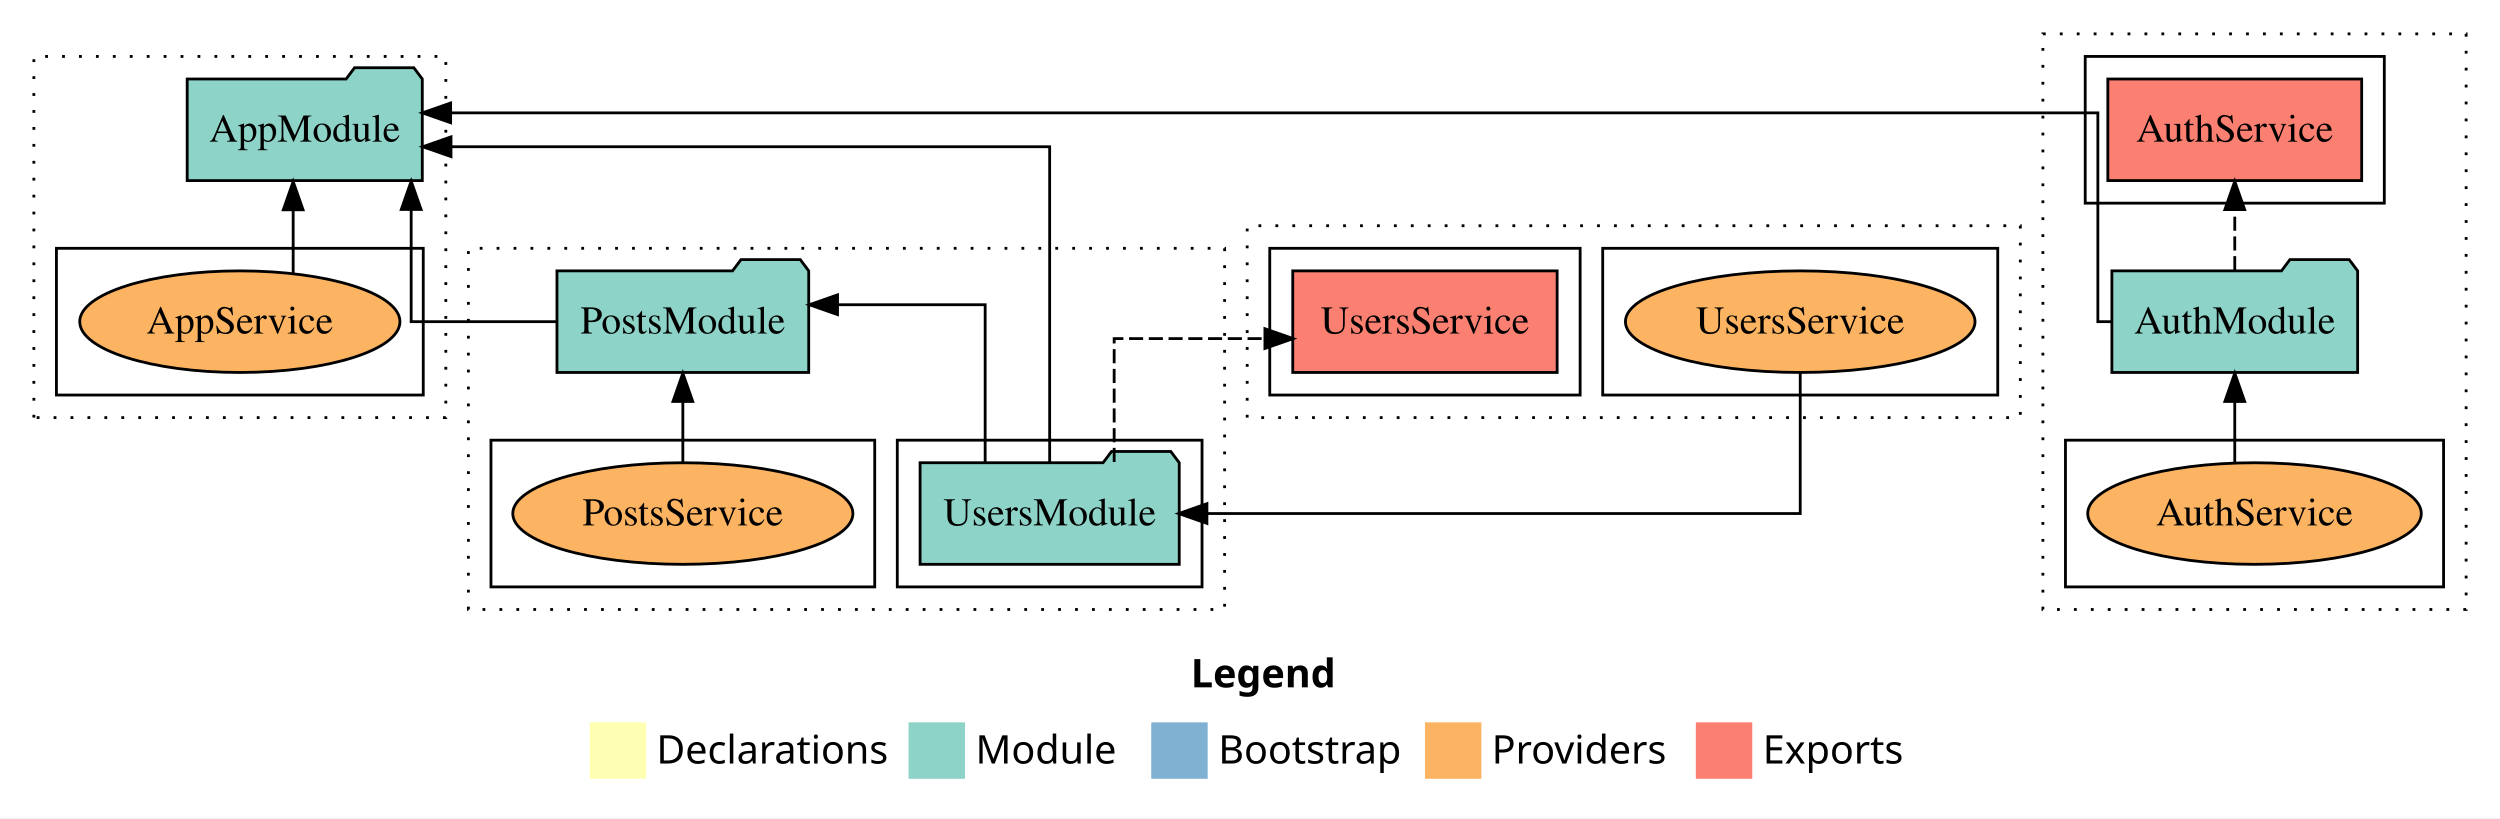
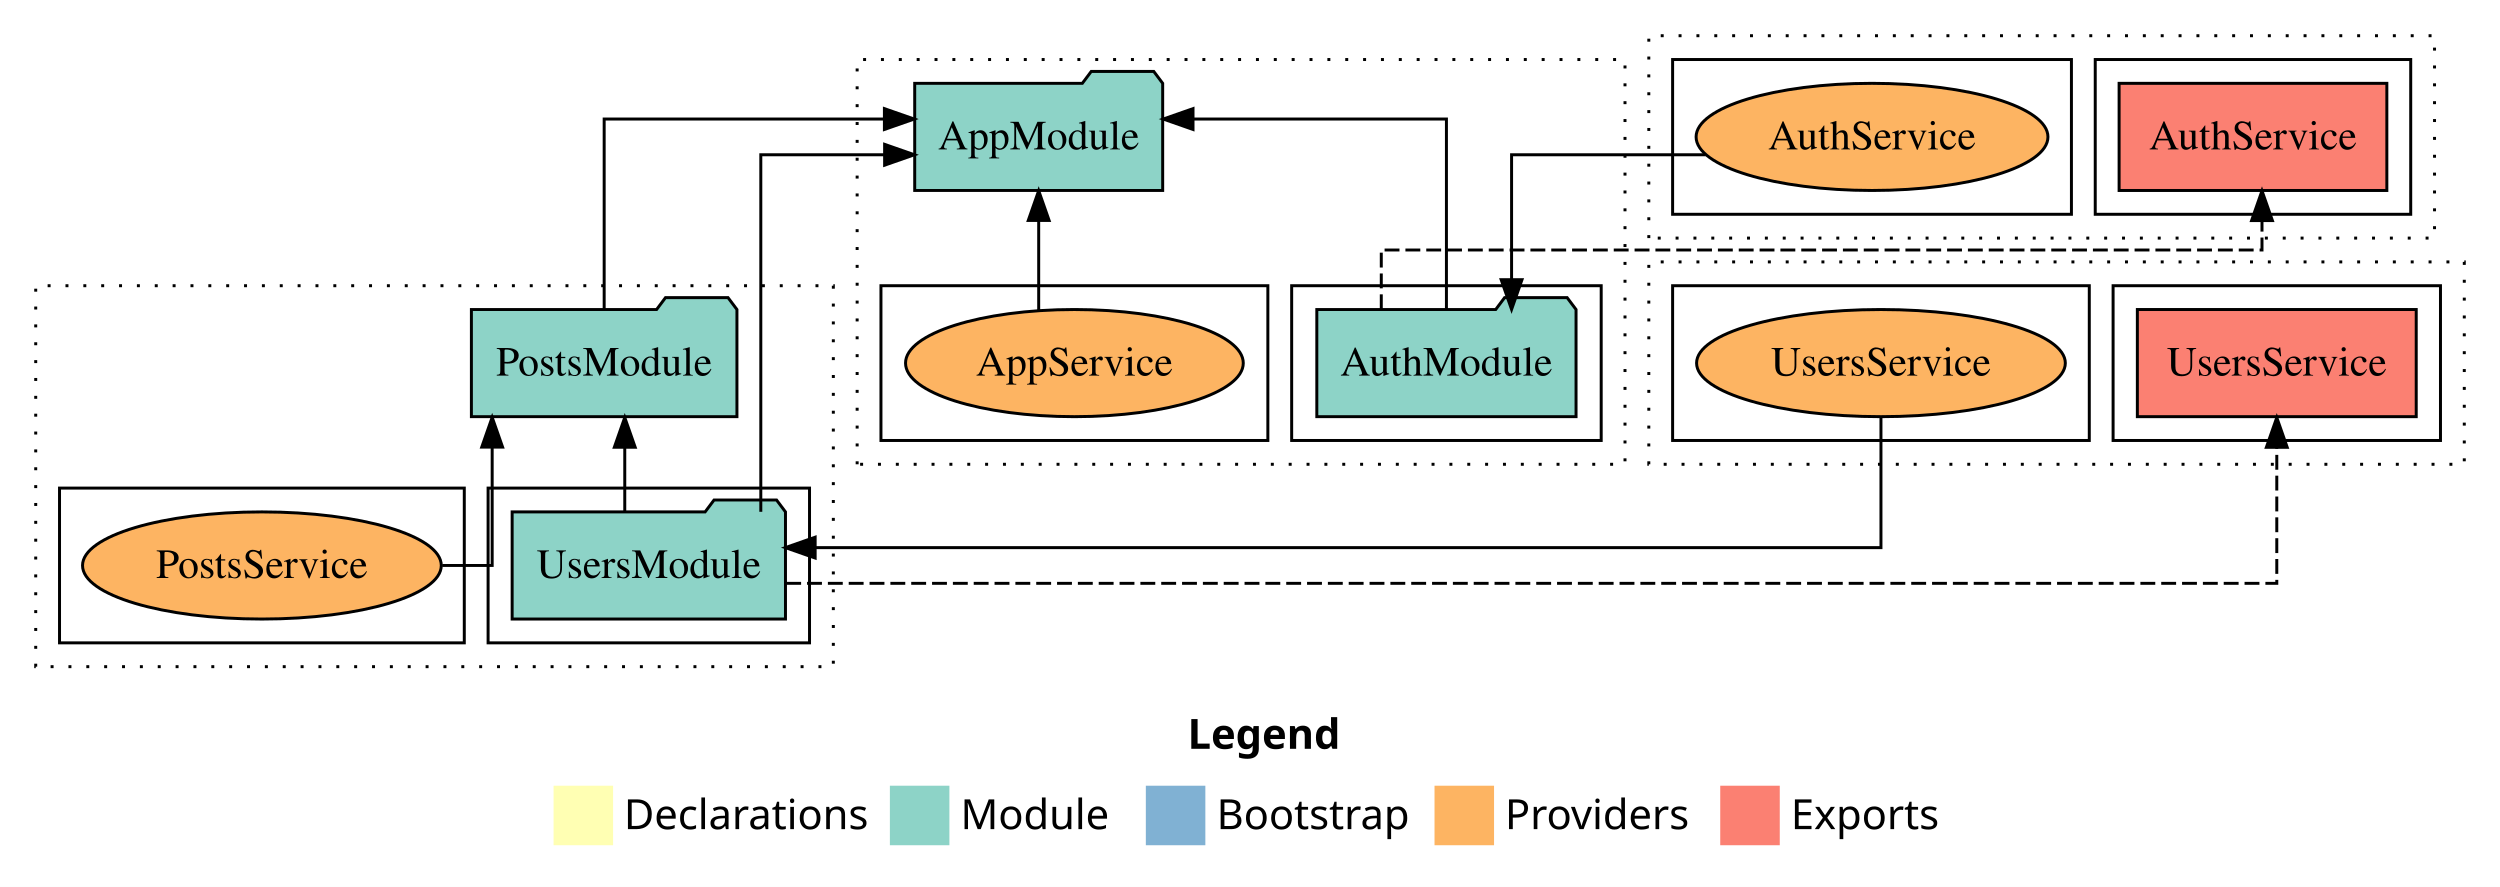
- <svg xmlns="http://www.w3.org/2000/svg" width="886pt" height="290pt" viewBox="0.00 0.00 886.00 290.00">
-   <g id="graph0" class="graph" transform="scale(1 1) rotate(0) translate(4 286)">
-     <polygon fill="white" stroke="transparent" points="-4,4 -4,-286 882,-286 882,4 -4,4" />
-     <text text-anchor="start" x="418.01" y="-42.4" font-family="Times-12" font-weight="bold" font-size="14.00">Legend</text>
-     <polygon fill="#ffffb3" stroke="transparent" points="205,-10 205,-30 225,-30 225,-10 205,-10" />
-     <text text-anchor="start" x="228.63" y="-15.4" font-family="Times-12" font-size="14.00">  Declarations</text>
-     <polygon fill="#8dd3c7" stroke="transparent" points="318,-10 318,-30 338,-30 338,-10 318,-10" />
-     <text text-anchor="start" x="341.73" y="-15.4" font-family="Times-12" font-size="14.00">  Module</text>
-     <polygon fill="#80b1d3" stroke="transparent" points="404,-10 404,-30 424,-30 424,-10 404,-10" />
-     <text text-anchor="start" x="427.78" y="-15.4" font-family="Times-12" font-size="14.00">  Bootstrap</text>
-     <polygon fill="#fdb462" stroke="transparent" points="501,-10 501,-30 521,-30 521,-10 501,-10" />
-     <text text-anchor="start" x="524.67" y="-15.4" font-family="Times-12" font-size="14.00">  Providers</text>
-     <polygon fill="#fb8072" stroke="transparent" points="597,-10 597,-30 617,-30 617,-10 597,-10" />
-     <text text-anchor="start" x="620.73" y="-15.4" font-family="Times-12" font-size="14.00">  Exports</text>
+ <svg xmlns="http://www.w3.org/2000/svg" width="840pt" height="298pt" viewBox="0.00 0.00 840.00 298.00">
+   <g id="graph0" class="graph" transform="scale(1 1) rotate(0) translate(4 294)">
+     <polygon fill="white" stroke="transparent" points="-4,4 -4,-294 836,-294 836,4 -4,4" />
+     <text text-anchor="start" x="395.01" y="-42.4" font-family="Times-12" font-weight="bold" font-size="14.00">Legend</text>
+     <polygon fill="#ffffb3" stroke="transparent" points="182,-10 182,-30 202,-30 202,-10 182,-10" />
+     <text text-anchor="start" x="205.63" y="-15.4" font-family="Times-12" font-size="14.00">  Declarations</text>
+     <polygon fill="#8dd3c7" stroke="transparent" points="295,-10 295,-30 315,-30 315,-10 295,-10" />
+     <text text-anchor="start" x="318.73" y="-15.4" font-family="Times-12" font-size="14.00">  Module</text>
+     <polygon fill="#80b1d3" stroke="transparent" points="381,-10 381,-30 401,-30 401,-10 381,-10" />
+     <text text-anchor="start" x="404.78" y="-15.4" font-family="Times-12" font-size="14.00">  Bootstrap</text>
+     <polygon fill="#fdb462" stroke="transparent" points="478,-10 478,-30 498,-30 498,-10 478,-10" />
+     <text text-anchor="start" x="501.67" y="-15.4" font-family="Times-12" font-size="14.00">  Providers</text>
+     <polygon fill="#fb8072" stroke="transparent" points="574,-10 574,-30 594,-30 594,-10 574,-10" />
+     <text text-anchor="start" x="597.73" y="-15.4" font-family="Times-12" font-size="14.00">  Exports</text>
    <g id="clust13" class="cluster">
-       <polygon fill="none" stroke="black" stroke-dasharray="1,5" points="162,-70 162,-198 430,-198 430,-70 162,-70" />
+       <polygon fill="none" stroke="black" stroke-dasharray="1,5" points="8,-70 8,-198 276,-198 276,-70 8,-70" />
    </g>
    <g id="clust18" class="cluster">
-       <polygon fill="none" stroke="black" points="170,-78 170,-130 306,-130 306,-78 170,-78" />
+       <polygon fill="none" stroke="black" points="16,-78 16,-130 152,-130 152,-78 16,-78" />
    </g>
    <g id="clust15" class="cluster">
-       <polygon fill="none" stroke="black" points="314,-78 314,-130 422,-130 422,-78 314,-78" />
+       <polygon fill="none" stroke="black" points="160,-78 160,-130 268,-130 268,-78 160,-78" />
    </g>
    <g id="clust19" class="cluster">
-       <polygon fill="none" stroke="black" stroke-dasharray="1,5" points="438,-138 438,-206 712,-206 712,-138 438,-138" />
+       <polygon fill="none" stroke="black" stroke-dasharray="1,5" points="550,-138 550,-206 824,-206 824,-138 550,-138" />
+     </g>
+     <g id="clust22" class="cluster">
+       <polygon fill="none" stroke="black" points="706,-146 706,-198 816,-198 816,-146 706,-146" />
    </g>
    <g id="clust24" class="cluster">
-       <polygon fill="none" stroke="black" points="564,-146 564,-198 704,-198 704,-146 564,-146" />
+       <polygon fill="none" stroke="black" points="558,-146 558,-198 698,-198 698,-146 558,-146" />
    </g>
-     <g id="clust22" class="cluster">
-       <polygon fill="none" stroke="black" points="446,-146 446,-198 556,-198 556,-146 446,-146" />
+     <g id="clust1" class="cluster">
+       <polygon fill="none" stroke="black" stroke-dasharray="1,5" points="284,-138 284,-274 542,-274 542,-138 284,-138" />
+     </g>
+     <g id="clust6" class="cluster">
+       <polygon fill="none" stroke="black" points="292,-146 292,-198 422,-198 422,-146 292,-146" />
+     </g>
+     <g id="clust3" class="cluster">
+       <polygon fill="none" stroke="black" points="430,-146 430,-198 534,-198 534,-146 430,-146" />
    </g>
    <g id="clust7" class="cluster">
-       <polygon fill="none" stroke="black" stroke-dasharray="1,5" points="720,-70 720,-274 870,-274 870,-70 720,-70" />
+       <polygon fill="none" stroke="black" stroke-dasharray="1,5" points="550,-214 550,-282 814,-282 814,-214 550,-214" />
+     </g>
+     <g id="clust10" class="cluster">
+       <polygon fill="none" stroke="black" points="700,-222 700,-274 806,-274 806,-222 700,-222" />
    </g>
    <g id="clust12" class="cluster">
-       <polygon fill="none" stroke="black" points="728,-78 728,-130 862,-130 862,-78 728,-78" />
-     </g>
-     <g id="clust10" class="cluster">
-       <polygon fill="none" stroke="black" points="735,-214 735,-266 841,-266 841,-214 735,-214" />
-     </g>
-     <g id="clust1" class="cluster">
-       <polygon fill="none" stroke="black" stroke-dasharray="1,5" points="8,-138 8,-266 154,-266 154,-138 8,-138" />
-     </g>
-     <g id="clust6" class="cluster">
-       <polygon fill="none" stroke="black" points="16,-146 16,-198 146,-198 146,-146 16,-146" />
+       <polygon fill="none" stroke="black" points="558,-222 558,-274 692,-274 692,-222 558,-222" />
    </g>
    <g id="node1" class="node">
-       <polygon fill="#8dd3c7" stroke="black" points="831.55,-190 828.55,-194 807.55,-194 804.55,-190 744.45,-190 744.45,-154 831.55,-154 831.55,-190" />
-       <text text-anchor="middle" x="788" y="-167.8" font-family="Times,serif" font-size="14.00">AuthModule</text>
+       <polygon fill="#8dd3c7" stroke="black" points="525.55,-190 522.55,-194 501.55,-194 498.55,-190 438.45,-190 438.45,-154 525.55,-154 525.55,-190" />
+       <text text-anchor="middle" x="482" y="-167.8" font-family="Times,serif" font-size="14.00">AuthModule</text>
    </g>
    <g id="node4" class="node">
-       <polygon fill="#8dd3c7" stroke="black" points="145.66,-258 142.66,-262 121.66,-262 118.66,-258 62.34,-258 62.34,-222 145.66,-222 145.66,-258" />
-       <text text-anchor="middle" x="104" y="-235.8" font-family="Times,serif" font-size="14.00">AppModule</text>
+       <polygon fill="#8dd3c7" stroke="black" points="386.66,-266 383.66,-270 362.66,-270 359.66,-266 303.34,-266 303.34,-230 386.66,-230 386.66,-266" />
+       <text text-anchor="middle" x="345" y="-243.8" font-family="Times,serif" font-size="14.00">AppModule</text>
    </g>
    <g id="edge1" class="edge">
-       <path fill="none" stroke="black" d="M744.31,-172C741.33,-172 739.48,-172 739.48,-172 739.48,-172 739.48,-246 739.48,-246 739.48,-246 155.7,-246 155.7,-246" />
-       <polygon fill="black" stroke="black" points="155.7,-242.5 145.7,-246 155.7,-249.5 155.7,-242.5" />
+       <path fill="none" stroke="black" d="M482,-190.2C482,-214.36 482,-254 482,-254 482,-254 396.85,-254 396.85,-254" />
+       <polygon fill="black" stroke="black" points="396.85,-250.5 386.85,-254 396.85,-257.5 396.85,-250.5" />
    </g>
    <g id="node6" class="node">
-       <polygon fill="#fb8072" stroke="black" points="832.98,-258 743.02,-258 743.02,-222 832.98,-222 832.98,-258" />
-       <text text-anchor="middle" x="788" y="-235.8" font-family="Times,serif" font-size="14.00">AuthService </text>
+       <polygon fill="#fb8072" stroke="black" points="797.98,-266 708.02,-266 708.02,-230 797.98,-230 797.98,-266" />
+       <text text-anchor="middle" x="753" y="-243.8" font-family="Times,serif" font-size="14.00">AuthService </text>
    </g>
    <g id="edge5" class="edge">
-       <path fill="none" stroke="black" stroke-dasharray="5,2" d="M788,-190.22C788,-190.22 788,-211.73 788,-211.73" />
-       <polygon fill="black" stroke="black" points="784.5,-211.73 788,-221.73 791.5,-211.73 784.5,-211.73" />
+       <path fill="none" stroke="black" stroke-dasharray="5,2" d="M460.11,-190.11C460.11,-199.9 460.11,-210 460.11,-210 460.11,-210 756.03,-210 756.03,-210 756.03,-210 756.03,-219.89 756.03,-219.89" />
+       <polygon fill="black" stroke="black" points="752.53,-219.89 756.03,-229.89 759.53,-219.89 752.53,-219.89" />
    </g>
    <g id="node2" class="node">
-       <polygon fill="#8dd3c7" stroke="black" points="282.61,-190 279.61,-194 258.61,-194 255.61,-190 193.39,-190 193.39,-154 282.61,-154 282.61,-190" />
-       <text text-anchor="middle" x="238" y="-167.8" font-family="Times,serif" font-size="14.00">PostsModule</text>
+       <polygon fill="#8dd3c7" stroke="black" points="243.61,-190 240.61,-194 219.61,-194 216.61,-190 154.39,-190 154.39,-154 243.61,-154 243.61,-190" />
+       <text text-anchor="middle" x="199" y="-167.8" font-family="Times,serif" font-size="14.00">PostsModule</text>
    </g>
    <g id="edge2" class="edge">
-       <path fill="none" stroke="black" d="M193.24,-172C168.1,-172 141.72,-172 141.72,-172 141.72,-172 141.72,-211.78 141.72,-211.78" />
-       <polygon fill="black" stroke="black" points="138.22,-211.78 141.72,-221.78 145.22,-211.78 138.22,-211.78" />
+       <path fill="none" stroke="black" d="M199,-190.2C199,-214.36 199,-254 199,-254 199,-254 293.16,-254 293.16,-254" />
+       <polygon fill="black" stroke="black" points="293.16,-257.5 303.16,-254 293.16,-250.5 293.16,-257.5" />
    </g>
    <g id="node3" class="node">
-       <polygon fill="#8dd3c7" stroke="black" points="413.92,-122 410.92,-126 389.92,-126 386.92,-122 322.08,-122 322.08,-86 413.92,-86 413.92,-122" />
-       <text text-anchor="middle" x="368" y="-99.8" font-family="Times,serif" font-size="14.00">UsersModule</text>
+       <polygon fill="#8dd3c7" stroke="black" points="259.92,-122 256.92,-126 235.92,-126 232.92,-122 168.08,-122 168.08,-86 259.92,-86 259.92,-122" />
+       <text text-anchor="middle" x="214" y="-99.8" font-family="Times,serif" font-size="14.00">UsersModule</text>
    </g>
    <g id="edge7" class="edge">
-       <path fill="none" stroke="black" d="M345.14,-122.29C345.14,-144.21 345.14,-178 345.14,-178 345.14,-178 292.82,-178 292.82,-178" />
-       <polygon fill="black" stroke="black" points="292.82,-174.5 282.82,-178 292.82,-181.5 292.82,-174.5" />
+       <path fill="none" stroke="black" d="M205.92,-122.22C205.92,-122.22 205.92,-143.73 205.92,-143.73" />
+       <polygon fill="black" stroke="black" points="202.42,-143.73 205.92,-153.73 209.42,-143.73 202.42,-143.73" />
    </g>
    <g id="edge3" class="edge">
-       <path fill="none" stroke="black" d="M368,-122.08C368,-157.8 368,-234 368,-234 368,-234 155.83,-234 155.83,-234" />
-       <polygon fill="black" stroke="black" points="155.83,-230.5 145.83,-234 155.83,-237.5 155.83,-230.5" />
+       <path fill="none" stroke="black" d="M251.63,-122.04C251.63,-159.45 251.63,-242 251.63,-242 251.63,-242 293.23,-242 293.23,-242" />
+       <polygon fill="black" stroke="black" points="293.23,-245.5 303.23,-242 293.23,-238.5 293.23,-245.5" />
    </g>
    <g id="node9" class="node">
-       <polygon fill="#fb8072" stroke="black" points="547.85,-190 454.15,-190 454.15,-154 547.85,-154 547.85,-190" />
-       <text text-anchor="middle" x="501" y="-167.8" font-family="Times,serif" font-size="14.00">UsersService </text>
+       <polygon fill="#fb8072" stroke="black" points="807.85,-190 714.15,-190 714.15,-154 807.85,-154 807.85,-190" />
+       <text text-anchor="middle" x="761" y="-167.8" font-family="Times,serif" font-size="14.00">UsersService </text>
    </g>
    <g id="edge9" class="edge">
-       <path fill="none" stroke="black" stroke-dasharray="5,2" d="M390.86,-122.27C390.86,-140.56 390.86,-166 390.86,-166 390.86,-166 444.29,-166 444.29,-166" />
-       <polygon fill="black" stroke="black" points="444.29,-169.5 454.29,-166 444.29,-162.5 444.29,-169.5" />
+       <path fill="none" stroke="black" stroke-dasharray="5,2" d="M260.17,-98C392.04,-98 761,-98 761,-98 761,-98 761,-143.71 761,-143.71" />
+       <polygon fill="black" stroke="black" points="757.5,-143.71 761,-153.71 764.5,-143.71 757.5,-143.71" />
    </g>
    <g id="node5" class="node">
-       <ellipse fill="#fdb462" stroke="black" cx="81" cy="-172" rx="56.74" ry="18" />
-       <text text-anchor="middle" x="81" y="-167.8" font-family="Times,serif" font-size="14.00">AppService</text>
+       <ellipse fill="#fdb462" stroke="black" cx="357" cy="-172" rx="56.74" ry="18" />
+       <text text-anchor="middle" x="357" y="-167.8" font-family="Times,serif" font-size="14.00">AppService</text>
    </g>
    <g id="edge4" class="edge">
-       <path fill="none" stroke="black" d="M99.9,-189.16C99.9,-189.16 99.9,-211.65 99.9,-211.65" />
-       <polygon fill="black" stroke="black" points="96.4,-211.65 99.9,-221.65 103.4,-211.65 96.4,-211.65" />
+       <path fill="none" stroke="black" d="M345,-189.63C345,-189.63 345,-219.94 345,-219.94" />
+       <polygon fill="black" stroke="black" points="341.5,-219.94 345,-229.94 348.5,-219.94 341.5,-219.94" />
    </g>
    <g id="node7" class="node">
-       <ellipse fill="#fdb462" stroke="black" cx="795" cy="-104" rx="59.11" ry="18" />
-       <text text-anchor="middle" x="795" y="-99.8" font-family="Times,serif" font-size="14.00">AuthService</text>
+       <ellipse fill="#fdb462" stroke="black" cx="625" cy="-248" rx="59.11" ry="18" />
+       <text text-anchor="middle" x="625" y="-243.8" font-family="Times,serif" font-size="14.00">AuthService</text>
    </g>
    <g id="edge6" class="edge">
-       <path fill="none" stroke="black" d="M788,-122.22C788,-122.22 788,-143.73 788,-143.73" />
-       <polygon fill="black" stroke="black" points="784.5,-143.73 788,-153.73 791.5,-143.73 784.5,-143.73" />
+       <path fill="none" stroke="black" d="M569.05,-242C537.32,-242 503.89,-242 503.89,-242 503.89,-242 503.89,-200.03 503.89,-200.03" />
+       <polygon fill="black" stroke="black" points="507.39,-200.03 503.89,-190.03 500.39,-200.03 507.39,-200.03" />
    </g>
    <g id="node8" class="node">
-       <ellipse fill="#fdb462" stroke="black" cx="238" cy="-104" rx="60.27" ry="18" />
-       <text text-anchor="middle" x="238" y="-99.8" font-family="Times,serif" font-size="14.00">PostsService</text>
+       <ellipse fill="#fdb462" stroke="black" cx="84" cy="-104" rx="60.27" ry="18" />
+       <text text-anchor="middle" x="84" y="-99.8" font-family="Times,serif" font-size="14.00">PostsService</text>
    </g>
    <g id="edge8" class="edge">
-       <path fill="none" stroke="black" d="M238,-122.22C238,-122.22 238,-143.73 238,-143.73" />
-       <polygon fill="black" stroke="black" points="234.5,-143.73 238,-153.73 241.5,-143.73 234.5,-143.73" />
+       <path fill="none" stroke="black" d="M144.58,-104C154.37,-104 161.37,-104 161.37,-104 161.37,-104 161.37,-143.78 161.37,-143.78" />
+       <polygon fill="black" stroke="black" points="157.87,-143.78 161.37,-153.78 164.87,-143.78 157.87,-143.78" />
    </g>
    <g id="node10" class="node">
-       <ellipse fill="#fdb462" stroke="black" cx="634" cy="-172" rx="61.95" ry="18" />
-       <text text-anchor="middle" x="634" y="-167.8" font-family="Times,serif" font-size="14.00">UsersService</text>
+       <ellipse fill="#fdb462" stroke="black" cx="628" cy="-172" rx="61.95" ry="18" />
+       <text text-anchor="middle" x="628" y="-167.8" font-family="Times,serif" font-size="14.00">UsersService</text>
    </g>
    <g id="edge10" class="edge">
-       <path fill="none" stroke="black" d="M634,-153.78C634,-133.63 634,-104 634,-104 634,-104 423.73,-104 423.73,-104" />
-       <polygon fill="black" stroke="black" points="423.73,-100.5 413.73,-104 423.73,-107.5 423.73,-100.5" />
+       <path fill="none" stroke="black" d="M628,-153.73C628,-135.44 628,-110 628,-110 628,-110 269.89,-110 269.89,-110" />
+       <polygon fill="black" stroke="black" points="269.89,-106.5 259.89,-110 269.89,-113.5 269.89,-106.5" />
    </g>
  </g>
</svg>
